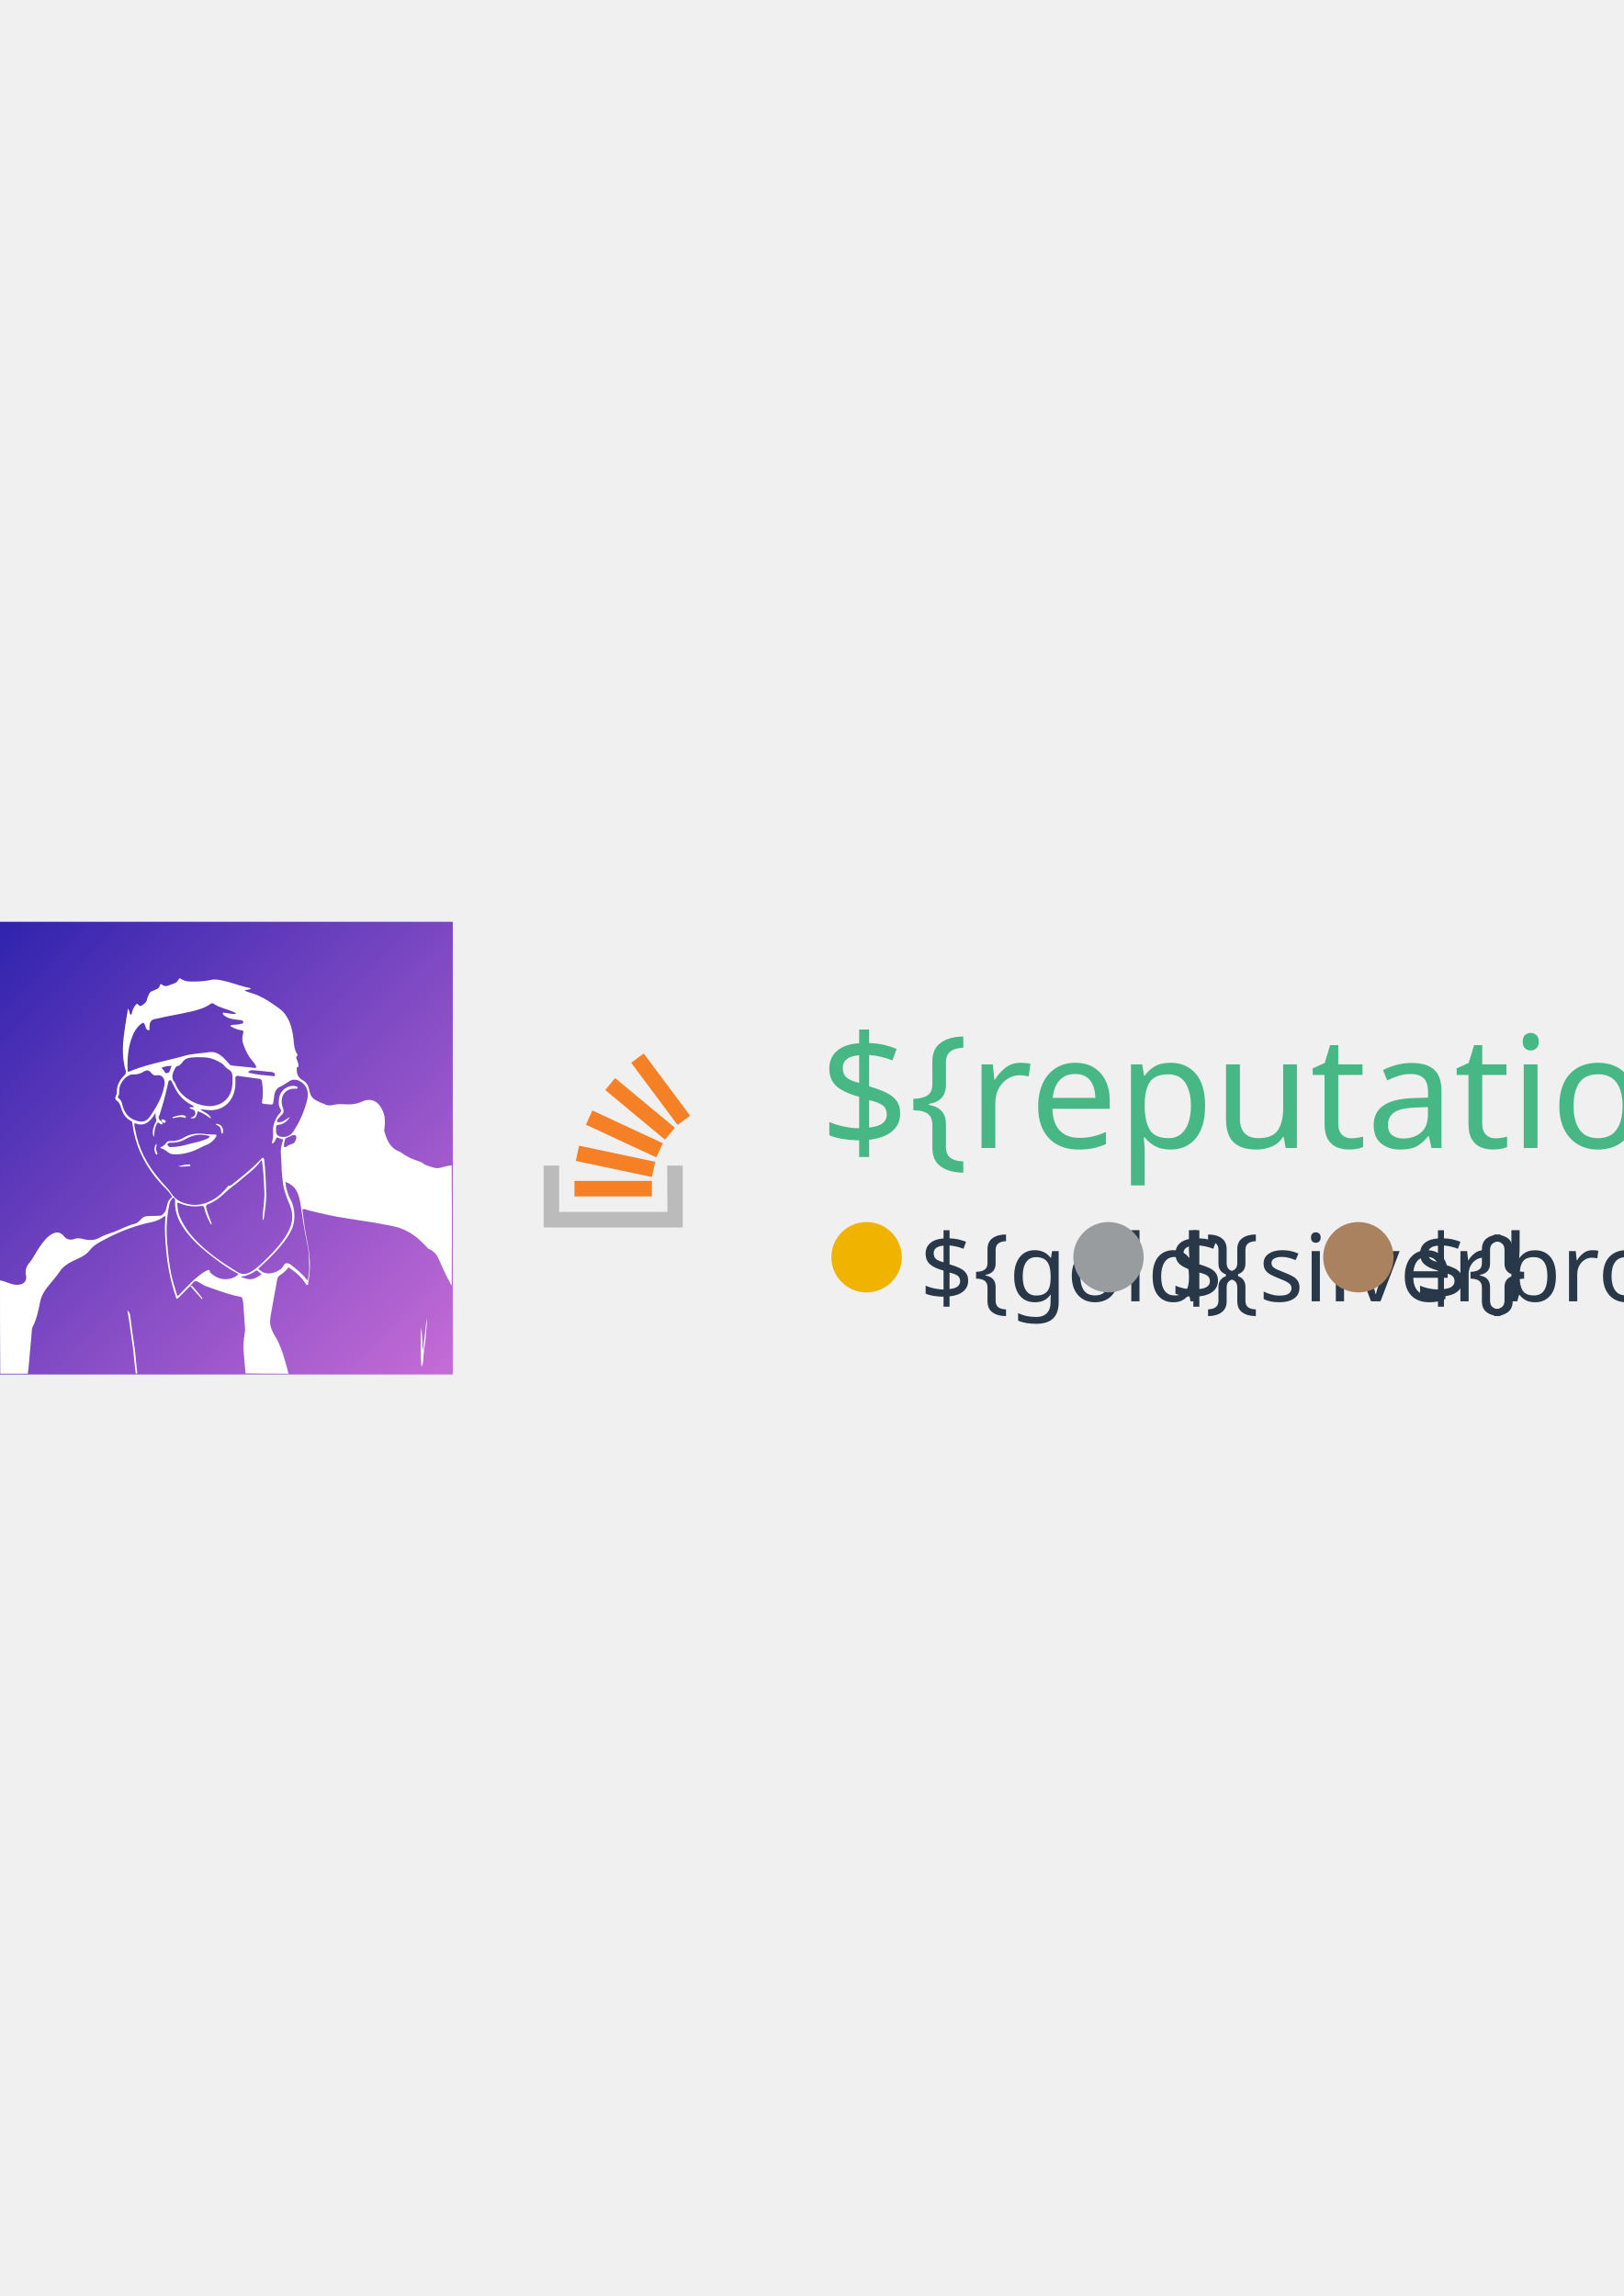
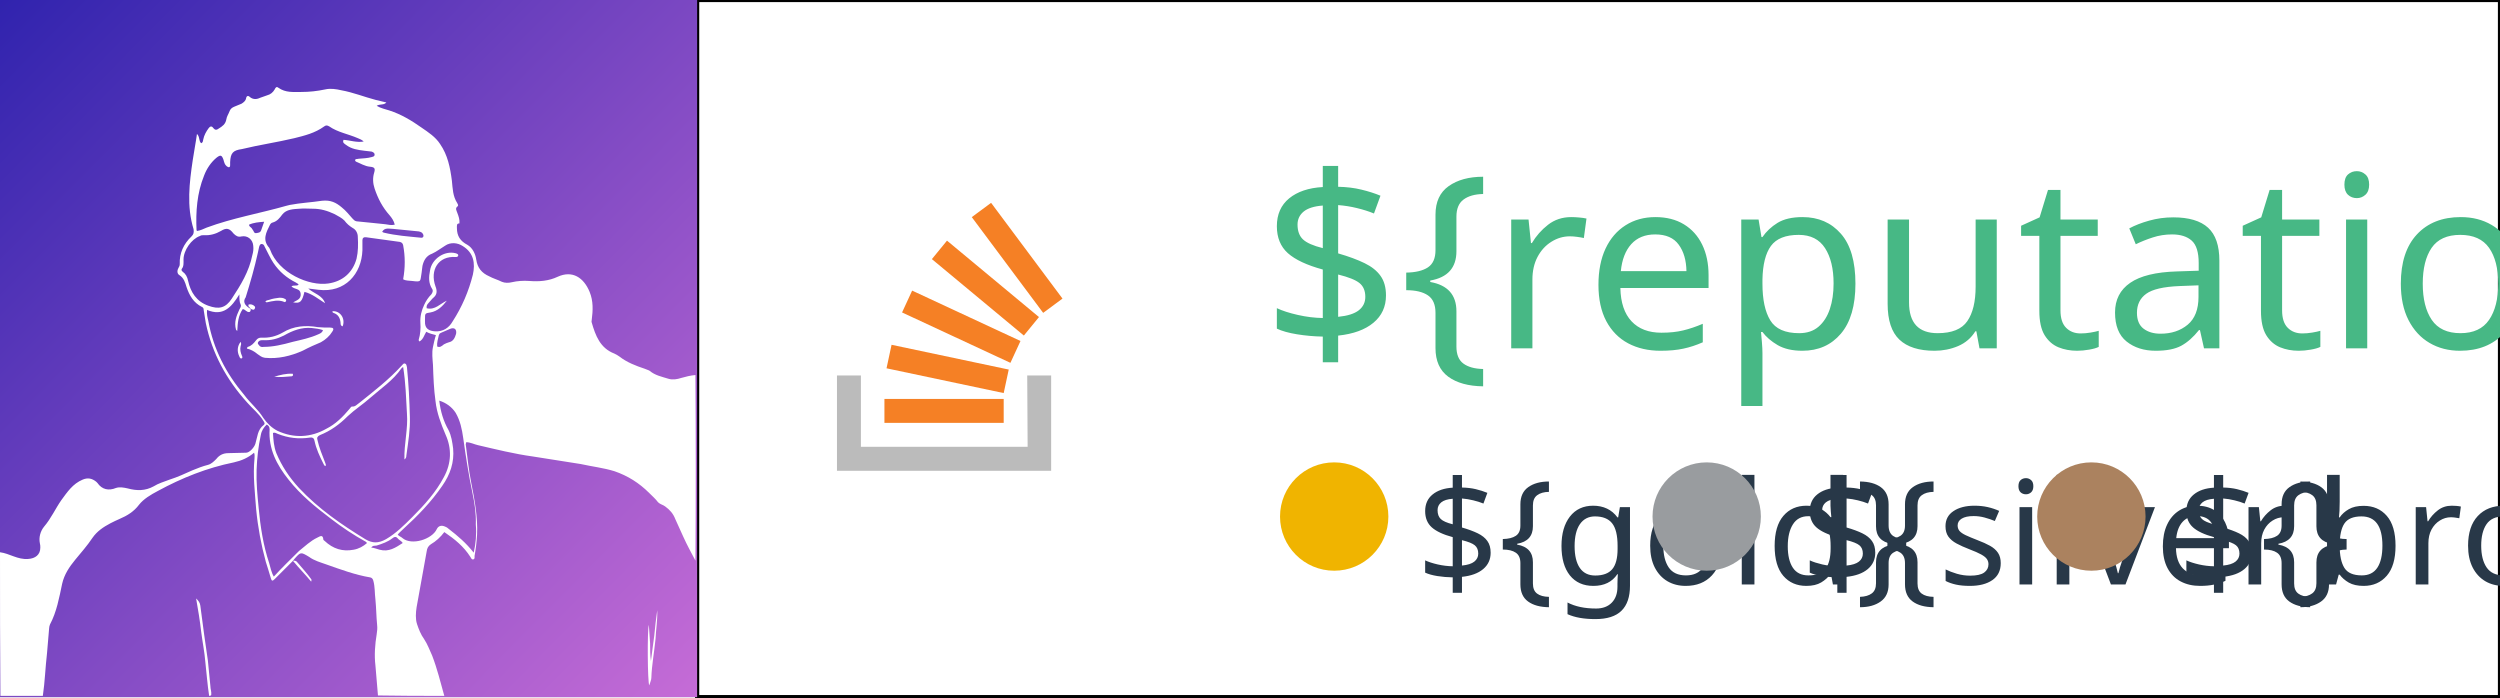
- <svg xmlns="http://www.w3.org/2000/svg" version="1.1" x="0px" y="0px" viewBox="0 0 595.3 841.9" style="enable-background:new 0 0 595.3 841.9;" xml:space="preserve">
+ <svg xmlns="http://www.w3.org/2000/svg" version="1.1" id="Layer_1" x="0px" y="0px" viewBox="0 0 595.3 166" style="enable-background:new 0 0 595.3 166;" xml:space="preserve">
  <style type="text/css">
- 	.st0{fill:url(#SVGID_1_);}
- 	.st1{fill-rule:evenodd;clip-rule:evenodd;fill:#BBBBBB;}
- 	.st2{fill:#F58025;}
- 	.st3{fill:#283848;}
- 	.st4{font-family:'ArialMT';}
- 	.st5{font-size:57.238px;}
- 	.st6{font-size:34.343px;}
- 	.st7{fill-rule:evenodd;clip-rule:evenodd;fill:#F0B400;}
- 	.st8{fill-rule:evenodd;clip-rule:evenodd;fill:#999C9F;}
- 	.st9{fill-rule:evenodd;clip-rule:evenodd;fill:#AB825F;}
- 	.st10{fill:#47b885;}
- 	.st11{fill:#FFFFFF;}
+ 	.st0{fill:#FFFFFF;stroke:#000000;stroke-miterlimit:10;}
+ 	.st1{fill:url(#SVGID_1_);}
+ 	.st2{fill-rule:evenodd;clip-rule:evenodd;fill:#BBBBBB;}
+ 	.st3{fill:#F58025;}
+ 	.st4{fill:#47B885;}
+ 	.st5{font-family:-apple-system,BlinkMacSystemFont,"Segoe UI","Noto Sans",Helvetica,Arial,sans-serif,"Apple Color Emoji","Segoe UI Emoji";}
+ 	.st6{font-size:57.238px;}
+ 	.st7{fill:#283848;}
+ 	.st8{font-size:34.343px;}
+ 	.st9{fill-rule:evenodd;clip-rule:evenodd;fill:#F0B400;}
+ 	.st10{fill-rule:evenodd;clip-rule:evenodd;fill:#999C9F;}
+ 	.st11{fill-rule:evenodd;clip-rule:evenodd;fill:#AB825F;}
+ 	.st12{fill:#FFFFFF;}
</style>
-   <g id="Layer_1">
+   <rect x="166" class="st0" width="429.3" height="166" />
+   <g id="Layer_1_00000143593139201819616030000004613165705579663764_">
    <g id="Layer_1_00000039092640790402081190000010982682972461611683_">
-       <linearGradient id="SVGID_1_" gradientUnits="userSpaceOnUse" x1="-2.450852e-03" y1="841.887" x2="1.018" y2="840.877" gradientTransform="matrix(166 0 0 -166 0 140091.719)">
+       <linearGradient id="SVGID_1_" gradientUnits="userSpaceOnUse" x1="-2.451511e-03" y1="-337.998" x2="1.018" y2="-336.988" gradientTransform="matrix(166 0 0 166 0 56108.008)">
        <stop offset="0" style="stop-color:#3023AE" />
        <stop offset="1" style="stop-color:#C86DD7" />
      </linearGradient>
-       <path class="st0" d="M0,338h166v166H0V338z" />
+       <path class="st1" d="M0,0h166v166H0V0z" />
      <g>
-         <path class="st1" d="M244.6,427.4h5.7v22.7h-51v-22.7h5.7v17h39.7L244.6,427.4L244.6,427.4z" />
-         <path class="st2" d="M211.1,425.7l27.9,5.9l1.2-5.6l-27.9-5.9L211.1,425.7z M214.8,412.4l25.8,12l2.4-5.2l-25.8-12L214.8,412.4z      M221.9,399.7l21.9,18.2l3.6-4.4l-21.9-18.2L221.9,399.7z M236,386.3l-4.6,3.4l17,22.8l4.6-3.4L236,386.3z M210.6,438.7H239V433     h-28.4V438.7L210.6,438.7z" />
+         <path class="st2" d="M244.6,89.4h5.7v22.7h-51V89.4h5.7v17h39.7L244.6,89.4L244.6,89.4z" />
+         <path class="st3" d="M211.1,87.7l27.9,5.9l1.2-5.6l-27.9-5.9L211.1,87.7z M214.8,74.4l25.8,12l2.4-5.2l-25.8-12L214.8,74.4z      M221.9,61.7l21.9,18.2l3.6-4.4l-21.9-18.2L221.9,61.7z M236,48.3l-4.6,3.4l17,22.8l4.6-3.4L236,48.3z M210.6,100.7H239V95h-28.4     V100.7L210.6,100.7z" />
      </g>
-       <text transform="matrix(1 0 0 1 300.499 420.9445)" class="st10 st4 st5">${reputation}</text>
-       <text transform="matrix(1 0 0 1 518.4951 477.1691)" class="st3 st4 st6">${bronze}</text>
-       <text transform="matrix(1 0 0 1 428.8154 477.1691)" class="st3 st4 st6">${silver}</text>
-       <text transform="matrix(1 0 0 1 337.2344 477.1691)" class="st3 st4 st6">${gold}</text>
-       <circle class="st7" cx="317.7" cy="461" r="12.9" />
-       <circle class="st8" cx="406.4" cy="461" r="12.9" />
-       <circle class="st9" cx="498" cy="461" r="12.9" />
+       <text transform="matrix(1 0 0 1 300.499 82.9445)" class="st4 st5 st6">${reputation}</text>
+       <text transform="matrix(1 0 0 1 518.4951 139.1691)" class="st7 st5 st8">${bronze}</text>
+       <text transform="matrix(1 0 0 1 428.8154 139.1691)" class="st7 st5 st8">${silver}</text>
+       <text transform="matrix(1 0 0 1 337.2344 139.1691)" class="st7 st5 st8">${gold}</text>
+       <circle class="st9" cx="317.7" cy="123" r="12.9" />
+       <circle class="st10" cx="406.4" cy="123" r="12.9" />
+       <circle class="st11" cx="498" cy="123" r="12.9" />
    </g>
  </g>
-   <g id="Layer_2">
-     <path class="st11" d="M0,469.5c2.3,0.3,4.2,1.8,6.7,1.6c1.7-0.1,2.9-1,2.9-2.7c0-0.3,0-0.7-0.1-1c-0.3-1.4,0.1-2.9,1-4   c1.7-2,2.7-4.3,4.1-6.3c1.4-1.9,2.7-3.9,5.1-4.9c1.2-0.5,2.2-0.3,3.2,0.5c0.1,0.1,0.2,0.2,0.3,0.3c1.1,1.6,2.7,1.9,4.4,1.2   c0.9-0.3,1.9-0.1,2.8,0.1c2.2,0.6,4.2,0.6,6.2-0.5c1.1-0.7,2.5-1.1,3.8-1.6c1.9-0.6,3.6-1.4,5.4-2.2c1.2-0.5,2.5-1,3.7-1.3   c0.8-0.2,1.4-0.8,2-1.4c0.7-0.9,1.6-1.4,2.9-1.4c1.4,0,2.8-0.1,4.2-0.1c0.8,0,1.9-1.2,2.2-2.1c0.5-1.6,0.5-3.4,2-4.5   c0.4-0.3,0.1-0.7-0.1-1c-1-1.7-2.6-2.9-3.8-4.3c-5-5.5-8.4-11.8-9.9-19c-0.2-1-0.3-2.1-0.5-3.1c0-0.3-0.1-0.6-0.4-0.7   c-2-1-3-2.7-3.7-4.8c-0.3-1-0.6-2.1-1.7-2.8c-0.5-0.3-0.6-1-0.2-1.7c0.2-0.3,0.3-0.6,0.3-0.9c-0.1-2.6,0.9-4.8,2.8-6.6   c0.5-0.5,0.6-0.9,0.5-1.7c-1.7-5.5-1-11.1-0.2-16.5c0.3-2.1,0.7-4,1-6.2c0.7,0.6,0.4,1.7,1,2.2c0.5-0.2,0.4-0.6,0.5-0.9   c0.2-1,0.7-1.9,1.3-2.7c0.3-0.4,0.7-0.6,1.1,0c0.4,0.5,0.8,0.5,1.3,0.1c0.8-0.5,1.6-1,1.8-2.2c0.1-0.7,0.5-1.2,0.8-2   c0.2-0.5,0.6-0.8,1.1-1c0.6-0.2,1.1-0.5,1.7-0.7c0.5-0.3,1-0.7,1.1-1.3c0.1-0.6,0.5-0.7,0.9-0.3c0.7,0.6,1.6,0.6,2.4,0.2   c0.5-0.2,1.1-0.4,1.7-0.6c0.8-0.2,1.4-0.7,1.8-1.4c0.2-0.4,0.4-0.8,0.9-0.4c1.7,1.2,3.5,1,5.4,1c2,0,3.8-0.2,5.7-0.6   c1.3-0.3,2.6-0.1,3.9,0.2c2.8,0.5,5.5,1.6,8.2,2.3c0.8,0.2,1.6,0.4,2.5,0.6c-0.6,0.7-1.6,0.3-2.3,0.8c1,0.6,2.1,0.8,3,1.1   c2.8,0.9,5.3,2.4,7.7,4.1c1.6,1.1,3.3,2.2,4.4,3.9c1.8,2.6,2.4,5.6,2.8,8.7c0.2,1.9,0.2,3.7,1.3,5.4c0.1,0.2,0.3,0.5,0.1,0.7   c-0.7,0.5-0.3,1-0.1,1.6c0.3,0.8,0.6,1.6,0.5,2.5c-0.7,0-0.6,0.5-0.6,1.1c0,1.9,0.8,3.1,2.5,4c1.2,0.7,1.9,2.1,2.1,3.5   c0.3,2,1.3,3.2,3.1,4c0.9,0.5,2,0.8,3,1.3c0.7,0.3,1.6,0.3,2.4,0.1c1.3-0.3,2.7-0.4,4.1-0.3c2.4,0.2,4.7,0,6.8-1   c3.5-1.6,6.2,0.2,7.6,3.6c0.9,2.2,0.8,4.4,0.5,6.7c0,0.2-0.1,0.4,0,0.6c0.9,3.1,2,6.1,5.4,7.4c0.4,0.2,0.8,0.4,1.2,0.7   c1.8,1.4,3.9,2.2,6,2.9c0.4,0.2,0.9,0.3,1.2,0.5c1.3,1.1,2.9,1.4,4.5,1.9c1,0.3,2.1,0.1,3-0.2c1.1-0.3,2.2-0.6,3.4-0.7   c0.1,14.7,0.1,29.5,0,44.2c-1-1.9-2-3.7-2.9-5.7c-0.6-1.4-1.3-2.8-1.9-4.2c-0.5-1.3-1.3-2.2-2.4-3c-0.5-0.4-1.2-0.5-1.7-1   c-0.6-0.8-1.3-1.4-2.1-2.2c-2.4-2.4-5.1-4.1-8.3-5.2c-2.6-0.8-5.3-1.1-8-1.7c-3.8-0.6-7.5-1.2-11.4-1.8c-4.4-0.6-8.8-1.7-13.1-2.7   c-0.9-0.2-1.8-0.7-2.8-0.7c0,0.2-0.1,0.4-0.1,0.5c0.4,3,0.7,6.1,1.3,9.1c0.8,4.1,1.6,8.2,1.4,12.4c-0.1,1.8-0.3,3.4-0.6,5.1   c0,0.3,0.1,0.7-0.3,0.8c-0.4,0.1-0.5-0.3-0.7-0.6c-1.6-2.5-3.7-4.2-6.2-5.9c-0.9,1.2-2,2.2-3.2,2.9c-0.6,0.4-0.9,0.9-1,1.7   c-0.8,4.4-1.6,8.9-2.4,13.3c-0.2,1.3-0.3,2.8,0.1,4s0.9,2.5,1.7,3.6c0.8,1.2,1.3,2.6,1.9,3.9c1.2,3.1,2,6.4,2.9,9.6   c-5.3,0-10.4,0-15.8-0.1c-0.2-2.4-0.4-4.8-0.6-7.1c-0.3-2.5-0.1-5.1,0.3-7.5c0.1-0.7,0.2-1.4,0.1-2.2c-0.2-2-0.2-4-0.4-6   c-0.2-1.6-0.1-3.1-0.5-4.5c-0.1-0.4-0.3-0.7-0.7-0.8c-3.6-0.6-7.1-1.9-10.5-3.1c-1.4-0.5-2.9-0.9-4.1-1.8c-2-1.2-2-1.2-3.5,0.5   c-0.1,0.1-0.2,0.3-0.4,0.5c-0.1,0.1-0.1,0.1-0.2,0.2c-1.4,1.4-2.8,2.8-4.1,4.1c-0.5,0.5-0.7,0.5-0.9-0.2c-0.4-1.3-0.8-2.7-1.2-3.9   c-1.1-4-1.9-8.3-2.3-12.5c-0.3-4-0.8-8.1-0.4-12.1c0-0.4,0.1-0.9-0.1-1.4c-1.4,1.2-3,1.9-4.8,2.3c-6.4,1.3-12.4,3.7-18.1,6.8   c-1.7,0.9-3.4,1.9-4.5,3.3c-1.2,1.6-2.8,2.6-4.7,3.4c-0.7,0.3-1.3,0.6-2.1,1c-1.7,0.9-3.2,1.9-4.3,3.5c-1.2,1.8-2.7,3.5-4.1,5.2   c-1.4,1.7-2.6,3.5-3.1,5.7c-0.7,3.3-1.3,6.7-2.9,9.7c-0.1,0.3-0.2,0.6-0.2,0.9c-0.2,2-0.3,3.9-0.5,5.9c-0.4,3.4-0.5,6.8-1,10.2   c-3.4,0-6.7,0-10.1,0C0,492.3,0,481,0,469.5 M59.6,411.5c0,0,0.1,0.1,0.1,0.2c0,0.3-0.1,0.5-0.3,0.6c-0.7,0.1-0.9-0.6-1.6-0.7   c-1.1,1.6-1.2,3.3-1.3,5.2c-0.2-0.1-0.2-0.2-0.3-0.3c-0.5-1.8,0.1-3.3,0.8-4.8c0.2-0.4,0.5-0.7,0.3-1.2c-0.3-0.6-0.3-1.3-0.3-2.4   c-1.9,3.1-3.9,5.3-7.7,3.7c-0.1,1,0.1,1.8,0.3,2.6c1.2,6.7,4.2,12.5,8.6,17.7c1.4,1.9,3.2,3.3,4.5,5.4c0.8,1.2,2,2.4,3.4,3.1   c3.9,1.8,7.9,1.6,11.6-0.5c2.2-1.1,3.9-2.8,5.5-4.7c0.2-0.2,0.4-0.6,0.6-0.6c0.8,0.1,1.2-0.5,1.8-0.9c3.5-2.8,7-5.5,10.1-8.9   c0.2-0.2,0.4-0.6,0.8-0.4c0.3,0.1,0.3,0.5,0.4,0.8c0.4,3.9,0.6,8,0.7,11.9c0.1,3-0.4,6-0.8,8.9c-0.1,0.3,0.1,0.8-0.5,1.2   c-0.1-3.8,0.9-7.3,0.6-11c-0.2-3.6-0.3-7.2-0.9-11c-0.2,0.1-0.3,0.2-0.4,0.3c-2,2.9-4.9,4.8-7.4,7c-1.8,1.6-3.7,2.8-5.4,4.4   c-2,2-4.1,3.5-6.6,4.5c-0.6,0.3-0.8,0.6-0.6,1.2c0.4,1.8,1.1,3.5,1.8,5.3c0.1,0.3,0.3,0.6,0.1,0.9c-0.3-0.1-0.4-0.4-0.5-0.6   c-0.9-1.8-1.7-3.5-2.1-5.4c-0.1-0.6-0.4-0.9-1.1-0.8c-2.7,0.4-5.2,0.1-7.7-0.9c-0.3-0.1-0.6-0.4-1.1-0.2c0.1,1.7,0.2,3.2,0.8,4.8   c1.3,3.1,3.1,5.8,5.4,8.3c4.7,5,10.1,8.7,15.8,12.2c1.7,1,3.1,1,4.9,0c2.4-1.4,4.3-3.3,6.3-5.3c2.9-2.9,5.6-5.9,7.5-9.5   c1.8-3.3,1.9-6.8,0.4-10.1c-1.1-2.6-2.1-5.2-2.4-8c-0.4-2.8-0.5-5.7-0.6-8.6c-0.1-1.4-0.3-2.9,0-4.3c0.2-0.9,0.4-1.9,0.7-2.8   c-0.8-0.2-1.6-0.4-2.3-0.8c-0.5,0.8-0.7,1.8-1.6,2.3c-0.2-0.1-0.2-0.3-0.2-0.4c0.4-1.3,0.5-2.7,0.4-4c-0.1-1.6,0.3-3,0.9-4.3   c0.4-0.9,1-1.8,1.7-2.5c0.3-0.4,0.5-0.9,0.2-1.3c-0.9-1.4-0.8-2.9-0.5-4.4c0.4-2.7,3.4-4.8,6.1-4.1c0.3,0.1,0.7,0.2,0.6,0.6   c-0.1,0.3-0.4,0.3-0.6,0.3c-4.1-0.3-6.2,3.1-4.8,7c0.4,1,0.4,1.9-0.4,2.6c-0.5,0.4-0.8,0.9-1.3,1.4c-0.3,0.3-0.5,0.7-0.4,1.2   c2,0.5,3.2-1.1,4.8-1.8c-1,1.3-2.2,2.5-3.9,2.8c-1.3,0.2-1.3,0.2-1.3,1.6c0,0.2,0,0.4,0,0.5c-0.1,1.8,1,2.3,2.4,2.4   c1.9,0.1,3.3-0.8,4.2-2.4c2.2-3.4,3.8-7.1,4.8-11.1c0.6-2.7,0.2-5.2-2.4-6.8c-1.2-0.8-2.9-1-4.2-0.1c-1,0.6-2,1.4-3.1,1.9   c-1.4,0.5-2,1.6-2.3,2.9c-0.1,0.5-0.1,1-0.2,1.6c-0.4,2.1,0.1,2.3-2.3,2c-0.7-0.1-1.4,0-2.1-0.4c0.5-2.8,0.5-5.4,0-8.1   c-0.1-0.5-0.4-0.7-0.8-0.8c-2.7-0.4-5.3-0.7-8-1.1c-0.6-0.1-0.9,0.2-0.9,0.7c0,0.8,0,1.6,0,2.4c-0.2,5.6-4.1,10.2-10.5,9.4   c-0.8-0.1-1.7-0.2-2.4-0.3c1.3,1.2,3.4,1.6,4,3.5c-1.6-1-3-2.2-4.9-2.7c-0.6,2.4-1,2.8-2.7,2.5c0.8-0.5,1.9-0.7,1.8-2   c-0.1-1.4-1.4-1-2.2-1.8c0.5-0.4,1.2,0,1.7-0.4c-0.1-0.3-0.4-0.3-0.6-0.5c-2.2-1.1-4-2.6-5.4-4.7c-0.8-1.2-1.4-2.6-2.1-3.9   c-0.1-0.3-0.3-0.6-0.7-0.6s-0.5,0.4-0.6,0.7c-0.1,0.5-0.2,0.9-0.3,1.4c-0.8,3.6-1.8,7.1-2.9,10.6C57.8,409.8,58.2,410.7,59.6,411.5    M57.6,373.5c-2.1,0.3-2.7,0.9-2.8,3.1c0,0.2,0,0.5,0,0.7c0,0.2,0,0.4-0.2,0.5c-0.2,0.1-0.4-0.1-0.6-0.2c-0.5-0.4-0.6-0.9-0.8-1.6   c-0.4-1.1-0.7-1.2-1.7-0.4c-1.3,1.1-2.3,2.6-2.9,4.2c-1.7,4.2-2,8.6-1.8,13c0,0,0.1,0.1,0.1,0.2c0.8-0.1,1.6-0.5,2.3-0.8   c6.2-2.3,12.7-3.4,19-5.2c0.3-0.1,0.5-0.1,0.8-0.2c2.6-0.5,5.1-0.6,7.7-1c2-0.2,3.3,0.4,4.7,1.6c0.9,0.7,1.7,1.7,2.5,2.6   c0.3,0.3,0.5,0.6,1,0.7c2.3,0.2,4.7,0.5,6.9,0.7c0.7,0.1,1.3,0.3,2.2,0.1c-0.2-0.9-0.7-1.6-1.2-2.2c-1.7-1.9-2.8-4-3.6-6.4   c-0.4-1.2-0.5-2.5-0.1-3.8c0.3-1,0.1-1.3-1-1.4c-1.2-0.1-2.3-0.8-3.3-1.2c-0.2-0.1-0.3-0.3-0.2-0.5c0.2-0.2,0.5-0.1,0.8-0.2   c1-0.1,2.1-0.1,3.1-0.4c0.3-0.1,0.7-0.1,0.7-0.6c0-0.4-0.4-0.6-0.7-0.7c-0.5-0.1-1.1-0.1-1.7-0.2c-1.6-0.2-3.1-0.4-4.4-1.4   c-0.4-0.3-0.9-0.5-0.6-1.2c1.6,0.1,3.1,0.7,4.8,0.4c-0.5-0.5-1-0.6-1.4-0.8c-2.3-1-4.8-1.4-6.8-2.8c-0.5-0.3-0.8-0.3-1.2,0   c-2.2,1.6-4.7,2.2-7.1,2.8C65.9,371.9,61.7,372.5,57.6,373.5 M71.2,469.2c1.4-1.1,2.7-2.4,4.4-3.2c0.6-0.3,1.3-0.8,1.4,0.5   c0,0.1,0.2,0.2,0.3,0.3c2,1.9,4.3,2.6,6.9,2.1c1.2-0.2,2.3-0.8,3.2-1.6c-0.1-0.1-0.2-0.2-0.3-0.3c-2.9-1.6-5.6-3.4-8.2-5.4   c-3.7-2.8-7.3-5.7-10.2-9.4c-2.8-3.5-4.8-7.3-4.5-12c0-0.6-0.3-0.9-0.7-1.1c-0.7,0.7-1.2,1.4-1.4,2.5c-0.6,2.8-0.9,5.5-1,8.3   c-0.1,3,0.2,6.1,0.5,9.1c0.4,4.4,1.1,8.9,2.5,13.1c0.3,1,0.5,2.2,1.1,3.2C67.2,473.1,69.2,471.2,71.2,469.2 M79.7,389   c-1.7-0.8-3.3-1.3-5.2-1.3c-1,0-2.2-0.1-3.2,0c-1.4,0.1-3.1,0.1-4.1,1.4c-0.6,0.8-1.2,1.6-2.3,1.9c-0.2,0-0.5,0.3-0.6,0.5   c-0.9,1.8-1.9,3.6-0.2,5.5c0.1,0.1,0.1,0.3,0.2,0.4c2,5.6,9.3,8.8,13.9,8.1c3.4-0.5,5.8-2.6,6.7-5.9c0.4-1.7,0.4-3.4,0.3-5.2   c0-0.8-0.4-1.7-1.2-2.1c-0.8-0.5-1.4-1-2-1.8C81.4,389.9,80.6,389.5,79.7,389 M113.3,462.9c0.1-2.6-0.3-5.1-0.8-7.5   c-0.9-4.3-1.6-8.8-2.2-13.1c-0.3-2.1-0.7-4.1-1.8-6c-0.9-1.4-2.3-2.4-3.9-2.9c0.3,2.6,1,4.9,2.2,7c0.7,1.4,0.9,2.9,1.1,4.4   c0.3,3.3-0.7,6.2-2.6,8.9c-2.6,3.8-5.8,7.1-9.2,10.2c-0.5,0.5-1,0.9-1.4,1.4c0.3,0.4,0.8,0.5,1.1,0.8c2.2,1.9,7.1,0.3,8.2-2.1   c0.4-0.8,1.1-1,2-0.6c0.3,0.1,0.6,0.3,0.8,0.5c2.2,1.7,4.2,3.4,6,5.7C113.3,467.4,113.5,465.2,113.3,462.9 M60.1,398.7   c0.2-0.7,0.3-1.4,0.2-2.2c-0.1-1.4-1.3-2.5-2.8-2.2c-0.8,0.2-1.3-0.1-1.9-0.7c-1-1.3-1.7-1.4-3-0.6c-1.2,0.7-2.6,1.1-4,1   c-0.4,0-0.7,0-1,0.2c-2,0.7-3.9,3.4-3.9,5.6c0,0.7,0.1,1.6-0.4,2.2c-0.2,0.3,0,0.5,0.2,0.7c0.7,0.5,1.1,1.2,1.3,2.2   c0.6,2.7,2,4.9,4.8,5.9c2.5,0.9,4.1,0.6,5.6-1.7C57.3,405.9,59.3,402.7,60.1,398.7 M93.6,392.5c-0.9,0-2-0.4-2.6,0.7   c0.2,0.1,0.3,0.2,0.4,0.2c2.9,0.7,5.8,0.9,8.8,1.2c0.6,0.1,0.8-0.4,0.5-0.9c-0.2-0.4-0.6-0.5-1-0.6   C97.6,392.9,95.6,392.7,93.6,392.5 M105.7,420c0.4-0.2,0.8-0.4,1.2-0.5c1-0.2,1.4-1,1.7-2c0.2-1.1-0.4-1.6-1.4-1.2   c-0.7,0.3-1.6,0.7-2.3,1c-0.2,0.1-0.3,0.2-0.4,0.5c-0.2,0.9-0.5,1.8-0.4,2.7C104.7,420.8,105.1,420.5,105.7,420 M90.4,468.9   c2.2,0.6,3.8-0.5,5.5-1.6c-0.3-0.5-0.9-0.7-1.2-1.1c-0.4-0.5-0.8-0.4-1.3,0c-1,0.8-2.4,1.3-3.7,1.7c-0.4,0.1-0.9-0.1-1.3,0.5   C89,468.4,89.6,468.7,90.4,468.9 M59.9,392.3c0.1,0.2,0.3,0.4,0.4,0.6c0.2,0.3,0.2,0.7,0.8,0.6c0.5-0.1,0.9-0.1,1.1-0.7   c0.2-0.6,0.4-1.2,0.7-2c-1.3,0.1-2.5,0.2-3.6,0.7C59.3,391.9,59.6,392,59.9,392.3z" />
-     <path class="st11" d="M49.8,503.7c-0.4-2.6-0.6-5.3-0.9-8c-0.2-2.5-0.7-4.9-1-7.3c-0.3-2.6-0.7-5.1-1.2-7.9c0.6,0.6,0.9,1,1,1.7   c0.3,2.3,0.6,4.5,0.9,6.8c0.3,2.1,0.6,4.2,0.9,6.3c0.2,2.1,0.4,4,0.6,6.1c0,0.7,0.3,1.3,0.2,2.1C50.1,503.7,50,503.7,49.8,503.7z" />
-     <path class="st11" d="M69.9,471.5c0.4,0,0.7,0.1,0.9,0.4c1.1,1.3,2.3,2.6,3.3,4c0.1,0.1,0.1,0.3,0,0.6c-1.4-1.7-2.9-3.2-4.3-4.9   C69.8,471.6,69.8,471.5,69.9,471.5z" />
-     <path class="st11" d="M59.6,411.4c-0.2-0.3-0.6-0.4-0.4-0.9c0.5-0.1,1,0,1.4,0.4c0.2,0.2,0.2,0.4,0,0.7c-0.2,0.3-0.5,0.1-0.8,0   C59.6,411.5,59.6,411.5,59.6,411.4z" />
-     <path class="st11" d="M156.1,490.1c-0.3,3.1-0.9,6.2-1,9.3c0,0.5-0.3,1.1-0.5,1.8c-0.4-0.7-0.5-13.1-0.1-14.4c0.1,1.6,0.2,3,0.3,4.4   c0,1.4,0,2.9,0.2,4.2c0.3-2.1,0.5-4,0.8-6.1c0.2-2,0.4-4,0.7-6C156.6,485.6,156.2,487.8,156.1,490.1z" />
-     <path class="st11" d="M72.1,421.5c-2.9,1.3-5.9,2-9,1.7c-0.8-0.1-1.2-0.5-1.8-0.9c-0.7-0.6-1.6-1.1-2.5-1.3c0-0.2,0.1-0.3,0.2-0.4   c0.8-0.2,1.4-0.8,2-1.6c0.3-0.4,0.7-0.6,1.2-0.6c1.9,0.1,3.5-0.3,5.1-1.2c2.6-1.6,5.5-1.8,8.4-1.3c0.9,0.1,2,0.1,2.9,0.1   c0.8,0,1,0.3,0.5,1c-0.6,1-1.6,1.9-2.7,2.5C75.2,420,73.6,420.7,72.1,421.5 M69.7,419.4c2.1-0.5,4.1-0.9,6.1-1.8   c0.4-0.2,0.9-0.3,1.1-1c-0.9-0.3-1.8-0.4-2.7-0.5c-2.4-0.2-4.5,0.6-6.6,1.8c-1.6,0.8-3.1,1.2-4.9,1.1c-0.5,0-0.9,0-1.2,0.4   c-0.2,0.3-0.1,0.5,0.1,0.7c0.3,0.5,0.7,0.6,1.2,0.5C65,420.6,67.2,420.1,69.7,419.4z" />
-     <path class="st11" d="M64.1,409.4c0.8-0.3,1.6-0.4,2.4-0.5c0.5,0,0.9,0,1.4,0.3c0.2,0.1,0.3,0.3,0.2,0.5c-0.1,0.2-0.3,0.3-0.4,0.2   c-1.4-0.6-2.8-0.2-4.2,0.1c-0.1,0-0.1-0.1-0.3-0.1C63.3,409.5,63.7,409.5,64.1,409.4z" />
-     <path class="st11" d="M81.6,415.7c-0.5-0.1-0.5-0.5-0.5-0.8c-0.1-1.1-0.5-2-1.7-2.4c-0.2-0.1-0.3-0.2-0.2-0.4   C81,412,82.3,413.8,81.6,415.7z" />
-     <path class="st11" d="M69.7,427c0.2,0.4,0,0.5-0.2,0.6c-1.4,0.1-2.8,0.3-4.2,0.1C66.7,427.3,68.1,426.9,69.7,427z" />
-     <path class="st11" d="M57.3,420.4c-0.2,0.8,0,1.6,0.3,2.3c0.1,0.2,0.2,0.5,0,0.6c-0.3,0.2-0.5-0.1-0.6-0.4c-0.6-1.2-0.5-2.5,0.3-3.5   C57.5,419.8,57.4,420.1,57.3,420.4z" />
+   <g id="Layer_2_00000129905321798302084830000002118231201492230333_">
+     <path class="st12" d="M0,131.5c2.3,0.3,4.2,1.8,6.7,1.6c1.7-0.1,2.9-1,2.9-2.7c0-0.3,0-0.7-0.1-1c-0.3-1.4,0.1-2.9,1-4   c1.7-2,2.7-4.3,4.1-6.3c1.4-1.9,2.7-3.9,5.1-4.9c1.2-0.5,2.2-0.3,3.2,0.5c0.1,0.1,0.2,0.2,0.3,0.3c1.1,1.6,2.7,1.9,4.4,1.2   c0.9-0.3,1.9-0.1,2.8,0.1c2.2,0.6,4.2,0.6,6.2-0.5c1.1-0.7,2.5-1.1,3.8-1.6c1.9-0.6,3.6-1.4,5.4-2.2c1.2-0.5,2.5-1,3.7-1.3   c0.8-0.2,1.4-0.8,2-1.4c0.7-0.9,1.6-1.4,2.9-1.4c1.4,0,2.8-0.1,4.2-0.1c0.8,0,1.9-1.2,2.2-2.1c0.5-1.6,0.5-3.4,2-4.5   c0.4-0.3,0.1-0.7-0.1-1c-1-1.7-2.6-2.9-3.8-4.3c-5-5.5-8.4-11.8-9.9-19c-0.2-1-0.3-2.1-0.5-3.1c0-0.3-0.1-0.6-0.4-0.7   c-2-1-3-2.7-3.7-4.8c-0.3-1-0.6-2.1-1.7-2.8c-0.5-0.3-0.6-1-0.2-1.7c0.2-0.3,0.3-0.6,0.3-0.9c-0.1-2.6,0.9-4.8,2.8-6.6   c0.5-0.5,0.6-0.9,0.5-1.7c-1.7-5.5-1-11.1-0.2-16.5c0.3-2.1,0.7-4,1-6.2c0.7,0.6,0.4,1.7,1,2.2c0.5-0.2,0.4-0.6,0.5-0.9   c0.2-1,0.7-1.9,1.3-2.7c0.3-0.4,0.7-0.6,1.1,0c0.4,0.5,0.8,0.5,1.3,0.1c0.8-0.5,1.6-1,1.8-2.2c0.1-0.7,0.5-1.2,0.8-2   c0.2-0.5,0.6-0.8,1.1-1c0.6-0.2,1.1-0.5,1.7-0.7c0.5-0.3,1-0.7,1.1-1.3c0.1-0.6,0.5-0.7,0.9-0.3c0.7,0.6,1.6,0.6,2.4,0.2   c0.5-0.2,1.1-0.4,1.7-0.6c0.8-0.2,1.4-0.7,1.8-1.4c0.2-0.4,0.4-0.8,0.9-0.4c1.7,1.2,3.5,1,5.4,1c2,0,3.8-0.2,5.7-0.6   c1.3-0.3,2.6-0.1,3.9,0.2c2.8,0.5,5.5,1.6,8.2,2.3c0.8,0.2,1.6,0.4,2.5,0.6c-0.6,0.7-1.6,0.3-2.3,0.8c1,0.6,2.1,0.8,3,1.1   c2.8,0.9,5.3,2.4,7.7,4.1c1.6,1.1,3.3,2.2,4.4,3.9c1.8,2.6,2.4,5.6,2.8,8.7c0.2,1.9,0.2,3.7,1.3,5.4c0.1,0.2,0.3,0.5,0.1,0.7   c-0.7,0.5-0.3,1-0.1,1.6c0.3,0.8,0.6,1.6,0.5,2.5c-0.7,0-0.6,0.5-0.6,1.1c0,1.9,0.8,3.1,2.5,4c1.2,0.7,1.9,2.1,2.1,3.5   c0.3,2,1.3,3.2,3.1,4c0.9,0.5,2,0.8,3,1.3c0.7,0.3,1.6,0.3,2.4,0.1c1.3-0.3,2.7-0.4,4.1-0.3c2.4,0.2,4.7,0,6.8-1   c3.5-1.6,6.2,0.2,7.6,3.6c0.9,2.2,0.8,4.4,0.5,6.7c0,0.2-0.1,0.4,0,0.6c0.9,3.1,2,6.1,5.4,7.4c0.4,0.2,0.8,0.4,1.2,0.7   c1.8,1.4,3.9,2.2,6,2.9c0.4,0.2,0.9,0.3,1.2,0.5c1.3,1.1,2.9,1.4,4.5,1.9c1,0.3,2.1,0.1,3-0.2c1.1-0.3,2.2-0.6,3.4-0.7   c0.1,14.7,0.1,29.5,0,44.2c-1-1.9-2-3.7-2.9-5.7c-0.6-1.4-1.3-2.8-1.9-4.2c-0.5-1.3-1.3-2.2-2.4-3c-0.5-0.4-1.2-0.5-1.7-1   c-0.6-0.8-1.3-1.4-2.1-2.2c-2.4-2.4-5.1-4.1-8.3-5.2c-2.6-0.8-5.3-1.1-8-1.7c-3.8-0.6-7.5-1.2-11.4-1.8c-4.4-0.6-8.8-1.7-13.1-2.7   c-0.9-0.2-1.8-0.7-2.8-0.7c0,0.2-0.1,0.4-0.1,0.5c0.4,3,0.7,6.1,1.3,9.1c0.8,4.1,1.6,8.2,1.4,12.4c-0.1,1.8-0.3,3.4-0.6,5.1   c0,0.3,0.1,0.7-0.3,0.8c-0.4,0.1-0.5-0.3-0.7-0.6c-1.6-2.5-3.7-4.2-6.2-5.9c-0.9,1.2-2,2.2-3.2,2.9c-0.6,0.4-0.9,0.9-1,1.7   c-0.8,4.4-1.6,8.9-2.4,13.3c-0.2,1.3-0.3,2.8,0.1,4s0.9,2.5,1.7,3.6c0.8,1.2,1.3,2.6,1.9,3.9c1.2,3.1,2,6.4,2.9,9.6   c-5.3,0-10.4,0-15.8-0.1c-0.2-2.4-0.4-4.8-0.6-7.1c-0.3-2.5-0.1-5.1,0.3-7.5c0.1-0.7,0.2-1.4,0.1-2.2c-0.2-2-0.2-4-0.4-6   c-0.2-1.6-0.1-3.1-0.5-4.5c-0.1-0.4-0.3-0.7-0.7-0.8c-3.6-0.6-7.1-1.9-10.5-3.1c-1.4-0.5-2.9-0.9-4.1-1.8c-2-1.2-2-1.2-3.5,0.5   c-0.1,0.1-0.2,0.3-0.4,0.5c-0.1,0.1-0.1,0.1-0.2,0.2c-1.4,1.4-2.8,2.8-4.1,4.1c-0.5,0.5-0.7,0.5-0.9-0.2c-0.4-1.3-0.8-2.7-1.2-3.9   c-1.1-4-1.9-8.3-2.3-12.5c-0.3-4-0.8-8.1-0.4-12.1c0-0.4,0.1-0.9-0.1-1.4c-1.4,1.2-3,1.9-4.8,2.3c-6.4,1.3-12.4,3.7-18.1,6.8   c-1.7,0.9-3.4,1.9-4.5,3.3c-1.2,1.6-2.8,2.6-4.7,3.4c-0.7,0.3-1.3,0.6-2.1,1c-1.7,0.9-3.2,1.9-4.3,3.5c-1.2,1.8-2.7,3.5-4.1,5.2   s-2.6,3.5-3.1,5.7c-0.7,3.3-1.3,6.7-2.9,9.7c-0.1,0.3-0.2,0.6-0.2,0.9c-0.2,2-0.3,3.9-0.5,5.9c-0.4,3.4-0.5,6.8-1,10.2   c-3.4,0-6.7,0-10.1,0C0,154.3,0,143,0,131.5 M59.6,73.5c0,0,0.1,0.1,0.1,0.2c0,0.3-0.1,0.5-0.3,0.6c-0.7,0.1-0.9-0.6-1.6-0.7   c-1.1,1.6-1.2,3.3-1.3,5.2c-0.2-0.1-0.2-0.2-0.3-0.3c-0.5-1.8,0.1-3.3,0.8-4.8c0.2-0.4,0.5-0.7,0.3-1.2C57,71.9,57,71.2,57,70.1   c-1.9,3.1-3.9,5.3-7.7,3.7c-0.1,1,0.1,1.8,0.3,2.6c1.2,6.7,4.2,12.5,8.6,17.7c1.4,1.9,3.2,3.3,4.5,5.4c0.8,1.2,2,2.4,3.4,3.1   c3.9,1.8,7.9,1.6,11.6-0.5c2.2-1.1,3.9-2.8,5.5-4.7c0.2-0.2,0.4-0.6,0.6-0.6c0.8,0.1,1.2-0.5,1.8-0.9c3.5-2.8,7-5.5,10.1-8.9   c0.2-0.2,0.4-0.6,0.8-0.4c0.3,0.1,0.3,0.5,0.4,0.8c0.4,3.9,0.6,8,0.7,11.9c0.1,3-0.4,6-0.8,8.9c-0.1,0.3,0.1,0.8-0.5,1.2   c-0.1-3.8,0.9-7.3,0.6-11c-0.2-3.6-0.3-7.2-0.9-11c-0.2,0.1-0.3,0.2-0.4,0.3c-2,2.9-4.9,4.8-7.4,7c-1.8,1.6-3.7,2.8-5.4,4.4   c-2,2-4.1,3.5-6.6,4.5c-0.6,0.3-0.8,0.6-0.6,1.2c0.4,1.8,1.1,3.5,1.8,5.3c0.1,0.3,0.3,0.6,0.1,0.9c-0.3-0.1-0.4-0.4-0.5-0.6   c-0.9-1.8-1.7-3.5-2.1-5.4c-0.1-0.6-0.4-0.9-1.1-0.8c-2.7,0.4-5.2,0.1-7.7-0.9c-0.3-0.1-0.6-0.4-1.1-0.2c0.1,1.7,0.2,3.2,0.8,4.8   c1.3,3.1,3.1,5.8,5.4,8.3c4.7,5,10.1,8.7,15.8,12.2c1.7,1,3.1,1,4.9,0c2.4-1.4,4.3-3.3,6.3-5.3c2.9-2.9,5.6-5.9,7.5-9.5   c1.8-3.3,1.9-6.8,0.4-10.1c-1.1-2.6-2.1-5.2-2.4-8c-0.4-2.8-0.5-5.7-0.6-8.6c-0.1-1.4-0.3-2.9,0-4.3c0.2-0.9,0.4-1.9,0.7-2.8   c-0.8-0.2-1.6-0.4-2.3-0.8c-0.5,0.8-0.7,1.8-1.6,2.3c-0.2-0.1-0.2-0.3-0.2-0.4c0.4-1.3,0.5-2.7,0.4-4c-0.1-1.6,0.3-3,0.9-4.3   c0.4-0.9,1-1.8,1.7-2.5c0.3-0.4,0.5-0.9,0.2-1.3c-0.9-1.4-0.8-2.9-0.5-4.4c0.4-2.7,3.4-4.8,6.1-4.1c0.3,0.1,0.7,0.2,0.6,0.6   c-0.1,0.3-0.4,0.3-0.6,0.3c-4.1-0.3-6.2,3.1-4.8,7c0.4,1,0.4,1.9-0.4,2.6c-0.5,0.4-0.8,0.9-1.3,1.4c-0.3,0.3-0.5,0.7-0.4,1.2   c2,0.5,3.2-1.1,4.8-1.8c-1,1.3-2.2,2.5-3.9,2.8c-1.3,0.2-1.3,0.2-1.3,1.6c0,0.2,0,0.4,0,0.5c-0.1,1.8,1,2.3,2.4,2.4   c1.9,0.1,3.3-0.8,4.2-2.4c2.2-3.4,3.8-7.1,4.8-11.1c0.6-2.7,0.2-5.2-2.4-6.8c-1.2-0.8-2.9-1-4.2-0.1c-1,0.6-2,1.4-3.1,1.9   c-1.4,0.5-2,1.6-2.3,2.9c-0.1,0.5-0.1,1-0.2,1.6c-0.4,2.1,0.1,2.3-2.3,2c-0.7-0.1-1.4,0-2.1-0.4c0.5-2.8,0.5-5.4,0-8.1   c-0.1-0.5-0.4-0.7-0.8-0.8c-2.7-0.4-5.3-0.7-8-1.1c-0.6-0.1-0.9,0.2-0.9,0.7c0,0.8,0,1.6,0,2.4c-0.2,5.6-4.1,10.2-10.5,9.4   c-0.8-0.1-1.7-0.2-2.4-0.3c1.3,1.2,3.4,1.6,4,3.5c-1.6-1-3-2.2-4.9-2.7c-0.6,2.4-1,2.8-2.7,2.5c0.8-0.5,1.9-0.7,1.8-2   c-0.1-1.4-1.4-1-2.2-1.8c0.5-0.4,1.2,0,1.7-0.4c-0.1-0.3-0.4-0.3-0.6-0.5c-2.2-1.1-4-2.6-5.4-4.7c-0.8-1.2-1.4-2.6-2.1-3.9   c-0.1-0.3-0.3-0.6-0.7-0.6s-0.5,0.4-0.6,0.7c-0.1,0.5-0.2,0.9-0.3,1.4c-0.8,3.6-1.8,7.1-2.9,10.6C57.8,71.8,58.2,72.7,59.6,73.5    M57.6,35.5c-2.1,0.3-2.7,0.9-2.8,3.1c0,0.2,0,0.5,0,0.7s0,0.4-0.2,0.5s-0.4-0.1-0.6-0.2c-0.5-0.4-0.6-0.9-0.8-1.6   c-0.4-1.1-0.7-1.2-1.7-0.4c-1.3,1.1-2.3,2.6-2.9,4.2c-1.7,4.2-2,8.6-1.8,13c0,0,0.1,0.1,0.1,0.2c0.8-0.1,1.6-0.5,2.3-0.8   c6.2-2.3,12.7-3.4,19-5.2c0.3-0.1,0.5-0.1,0.8-0.2c2.6-0.5,5.1-0.6,7.7-1c2-0.2,3.3,0.4,4.7,1.6c0.9,0.7,1.7,1.7,2.5,2.6   c0.3,0.3,0.5,0.6,1,0.7c2.3,0.2,4.7,0.5,6.9,0.7c0.7,0.1,1.3,0.3,2.2,0.1c-0.2-0.9-0.7-1.6-1.2-2.2c-1.7-1.9-2.8-4-3.6-6.4   c-0.4-1.2-0.5-2.5-0.1-3.8c0.3-1,0.1-1.3-1-1.4c-1.2-0.1-2.3-0.8-3.3-1.2c-0.2-0.1-0.3-0.3-0.2-0.5c0.2-0.2,0.5-0.1,0.8-0.2   c1-0.1,2.1-0.1,3.1-0.4c0.3-0.1,0.7-0.1,0.7-0.6c0-0.4-0.4-0.6-0.7-0.7C88,36,87.4,36,86.8,35.9c-1.6-0.2-3.1-0.4-4.4-1.4   c-0.4-0.3-0.9-0.5-0.6-1.2c1.6,0.1,3.1,0.7,4.8,0.4c-0.5-0.5-1-0.6-1.4-0.8c-2.3-1-4.8-1.4-6.8-2.8c-0.5-0.3-0.8-0.3-1.2,0   c-2.2,1.6-4.7,2.2-7.1,2.8C65.9,33.9,61.7,34.5,57.6,35.5 M71.2,131.2c1.4-1.1,2.7-2.4,4.4-3.2c0.6-0.3,1.3-0.8,1.4,0.5   c0,0.1,0.2,0.2,0.3,0.3c2,1.9,4.3,2.6,6.9,2.1c1.2-0.2,2.3-0.8,3.2-1.6c-0.1-0.1-0.2-0.2-0.3-0.3c-2.9-1.6-5.6-3.4-8.2-5.4   c-3.7-2.8-7.3-5.7-10.2-9.4c-2.8-3.5-4.8-7.3-4.5-12c0-0.6-0.3-0.9-0.7-1.1c-0.7,0.7-1.2,1.4-1.4,2.5c-0.6,2.8-0.9,5.5-1,8.3   c-0.1,3,0.2,6.1,0.5,9.1c0.4,4.4,1.1,8.9,2.5,13.1c0.3,1,0.5,2.2,1.1,3.2C67.2,135.1,69.2,133.2,71.2,131.2 M79.7,51   c-1.7-0.8-3.3-1.3-5.2-1.3c-1,0-2.2-0.1-3.2,0c-1.4,0.1-3.1,0.1-4.1,1.4c-0.6,0.8-1.2,1.6-2.3,1.9c-0.2,0-0.5,0.3-0.6,0.5   c-0.9,1.8-1.9,3.6-0.2,5.5c0.1,0.1,0.1,0.3,0.2,0.4c2,5.6,9.3,8.8,13.9,8.1c3.4-0.5,5.8-2.6,6.7-5.9c0.4-1.7,0.4-3.4,0.3-5.2   c0-0.8-0.4-1.7-1.2-2.1c-0.8-0.5-1.4-1-2-1.8C81.4,51.9,80.6,51.5,79.7,51 M113.3,124.9c0.1-2.6-0.3-5.1-0.8-7.5   c-0.9-4.3-1.6-8.8-2.2-13.1c-0.3-2.1-0.7-4.1-1.8-6c-0.9-1.4-2.3-2.4-3.9-2.9c0.3,2.6,1,4.9,2.2,7c0.7,1.4,0.9,2.9,1.1,4.4   c0.3,3.3-0.7,6.2-2.6,8.9c-2.6,3.8-5.8,7.1-9.2,10.2c-0.5,0.5-1,0.9-1.4,1.4c0.3,0.4,0.8,0.5,1.1,0.8c2.2,1.9,7.1,0.3,8.2-2.1   c0.4-0.8,1.1-1,2-0.6c0.3,0.1,0.6,0.3,0.8,0.5c2.2,1.7,4.2,3.4,6,5.7C113.3,129.4,113.5,127.2,113.3,124.9 M60.1,60.7   c0.2-0.7,0.3-1.4,0.2-2.2c-0.1-1.4-1.3-2.5-2.8-2.2c-0.8,0.2-1.3-0.1-1.9-0.7c-1-1.3-1.7-1.4-3-0.6c-1.2,0.7-2.6,1.1-4,1   c-0.4,0-0.7,0-1,0.2c-2,0.7-3.9,3.4-3.9,5.6c0,0.7,0.1,1.6-0.4,2.2c-0.2,0.3,0,0.5,0.2,0.7c0.7,0.5,1.1,1.2,1.3,2.2   c0.6,2.7,2,4.9,4.8,5.9c2.5,0.9,4.1,0.6,5.6-1.7C57.3,67.9,59.3,64.7,60.1,60.7 M93.6,54.5c-0.9,0-2-0.4-2.6,0.7   c0.2,0.1,0.3,0.2,0.4,0.2c2.9,0.7,5.8,0.9,8.8,1.2c0.6,0.1,0.8-0.4,0.5-0.9c-0.2-0.4-0.6-0.5-1-0.6C97.6,54.9,95.6,54.7,93.6,54.5    M105.7,82c0.4-0.2,0.8-0.4,1.2-0.5c1-0.2,1.4-1,1.7-2c0.2-1.1-0.4-1.6-1.4-1.2c-0.7,0.3-1.6,0.7-2.3,1c-0.2,0.1-0.3,0.2-0.4,0.5   c-0.2,0.9-0.5,1.8-0.4,2.7C104.7,82.8,105.1,82.5,105.7,82 M90.4,130.9c2.2,0.6,3.8-0.5,5.5-1.6c-0.3-0.5-0.9-0.7-1.2-1.1   c-0.4-0.5-0.8-0.4-1.3,0c-1,0.8-2.4,1.3-3.7,1.7c-0.4,0.1-0.9-0.1-1.3,0.5C89,130.4,89.6,130.7,90.4,130.9 M59.9,54.3   c0.1,0.2,0.3,0.4,0.4,0.6c0.2,0.3,0.2,0.7,0.8,0.6c0.5-0.1,0.9-0.1,1.1-0.7c0.2-0.6,0.4-1.2,0.7-2c-1.3,0.1-2.5,0.2-3.6,0.7   C59.3,53.9,59.6,54,59.9,54.3z" />
+     <path class="st12" d="M49.8,165.7c-0.4-2.6-0.6-5.3-0.9-8c-0.2-2.5-0.7-4.9-1-7.3c-0.3-2.6-0.7-5.1-1.2-7.9c0.6,0.6,0.9,1,1,1.7   c0.3,2.3,0.6,4.5,0.9,6.8c0.3,2.1,0.6,4.2,0.9,6.3c0.2,2.1,0.4,4,0.6,6.1c0,0.7,0.3,1.3,0.2,2.1C50.1,165.7,50,165.7,49.8,165.7z" />
+     <path class="st12" d="M69.9,133.5c0.4,0,0.7,0.1,0.9,0.4c1.1,1.3,2.3,2.6,3.3,4c0.1,0.1,0.1,0.3,0,0.6c-1.4-1.7-2.9-3.2-4.3-4.9   C69.8,133.6,69.8,133.5,69.9,133.5z" />
+     <path class="st12" d="M59.6,73.4c-0.2-0.3-0.6-0.4-0.4-0.9c0.5-0.1,1,0,1.4,0.4c0.2,0.2,0.2,0.4,0,0.7c-0.2,0.3-0.5,0.1-0.8,0   C59.6,73.5,59.6,73.5,59.6,73.4z" />
+     <path class="st12" d="M156.1,152.1c-0.3,3.1-0.9,6.2-1,9.3c0,0.5-0.3,1.1-0.5,1.8c-0.4-0.7-0.5-13.1-0.1-14.4   c0.1,1.6,0.2,3,0.3,4.4c0,1.4,0,2.9,0.2,4.2c0.3-2.1,0.5-4,0.8-6.1c0.2-2,0.4-4,0.7-6C156.6,147.6,156.2,149.8,156.1,152.1z" />
+     <path class="st12" d="M72.1,83.5c-2.9,1.3-5.9,2-9,1.7c-0.8-0.1-1.2-0.5-1.8-0.9c-0.7-0.6-1.6-1.1-2.5-1.3c0-0.2,0.1-0.3,0.2-0.4   c0.8-0.2,1.4-0.8,2-1.6c0.3-0.4,0.7-0.6,1.2-0.6c1.9,0.1,3.5-0.3,5.1-1.2c2.6-1.6,5.5-1.8,8.4-1.3c0.9,0.1,2,0.1,2.9,0.1   c0.8,0,1,0.3,0.5,1c-0.6,1-1.6,1.9-2.7,2.5C75.2,82,73.6,82.7,72.1,83.5 M69.7,81.4c2.1-0.5,4.1-0.9,6.1-1.8c0.4-0.2,0.9-0.3,1.1-1   c-0.9-0.3-1.8-0.4-2.7-0.5c-2.4-0.2-4.5,0.6-6.6,1.8c-1.6,0.8-3.1,1.2-4.9,1.1c-0.5,0-0.9,0-1.2,0.4c-0.2,0.3-0.1,0.5,0.1,0.7   c0.3,0.5,0.7,0.6,1.2,0.5C65,82.6,67.2,82.1,69.7,81.4z" />
+     <path class="st12" d="M64.1,71.4c0.8-0.3,1.6-0.4,2.4-0.5c0.5,0,0.9,0,1.4,0.3c0.2,0.1,0.3,0.3,0.2,0.5c-0.1,0.2-0.3,0.3-0.4,0.2   c-1.4-0.6-2.8-0.2-4.2,0.1c-0.1,0-0.1-0.1-0.3-0.1C63.3,71.5,63.7,71.5,64.1,71.4z" />
+     <path class="st12" d="M81.6,77.7c-0.5-0.1-0.5-0.5-0.5-0.8c-0.1-1.1-0.5-2-1.7-2.4c-0.2-0.1-0.3-0.2-0.2-0.4   C81,74,82.3,75.8,81.6,77.7z" />
+     <path class="st12" d="M69.7,89c0.2,0.4,0,0.5-0.2,0.6c-1.4,0.1-2.8,0.3-4.2,0.1C66.7,89.3,68.1,88.9,69.7,89z" />
+     <path class="st12" d="M57.3,82.4c-0.2,0.8,0,1.6,0.3,2.3c0.1,0.2,0.2,0.5,0,0.6c-0.3,0.2-0.5-0.1-0.6-0.4c-0.6-1.2-0.5-2.5,0.3-3.5   C57.5,81.8,57.4,82.1,57.3,82.4z" />
  </g>
</svg>
